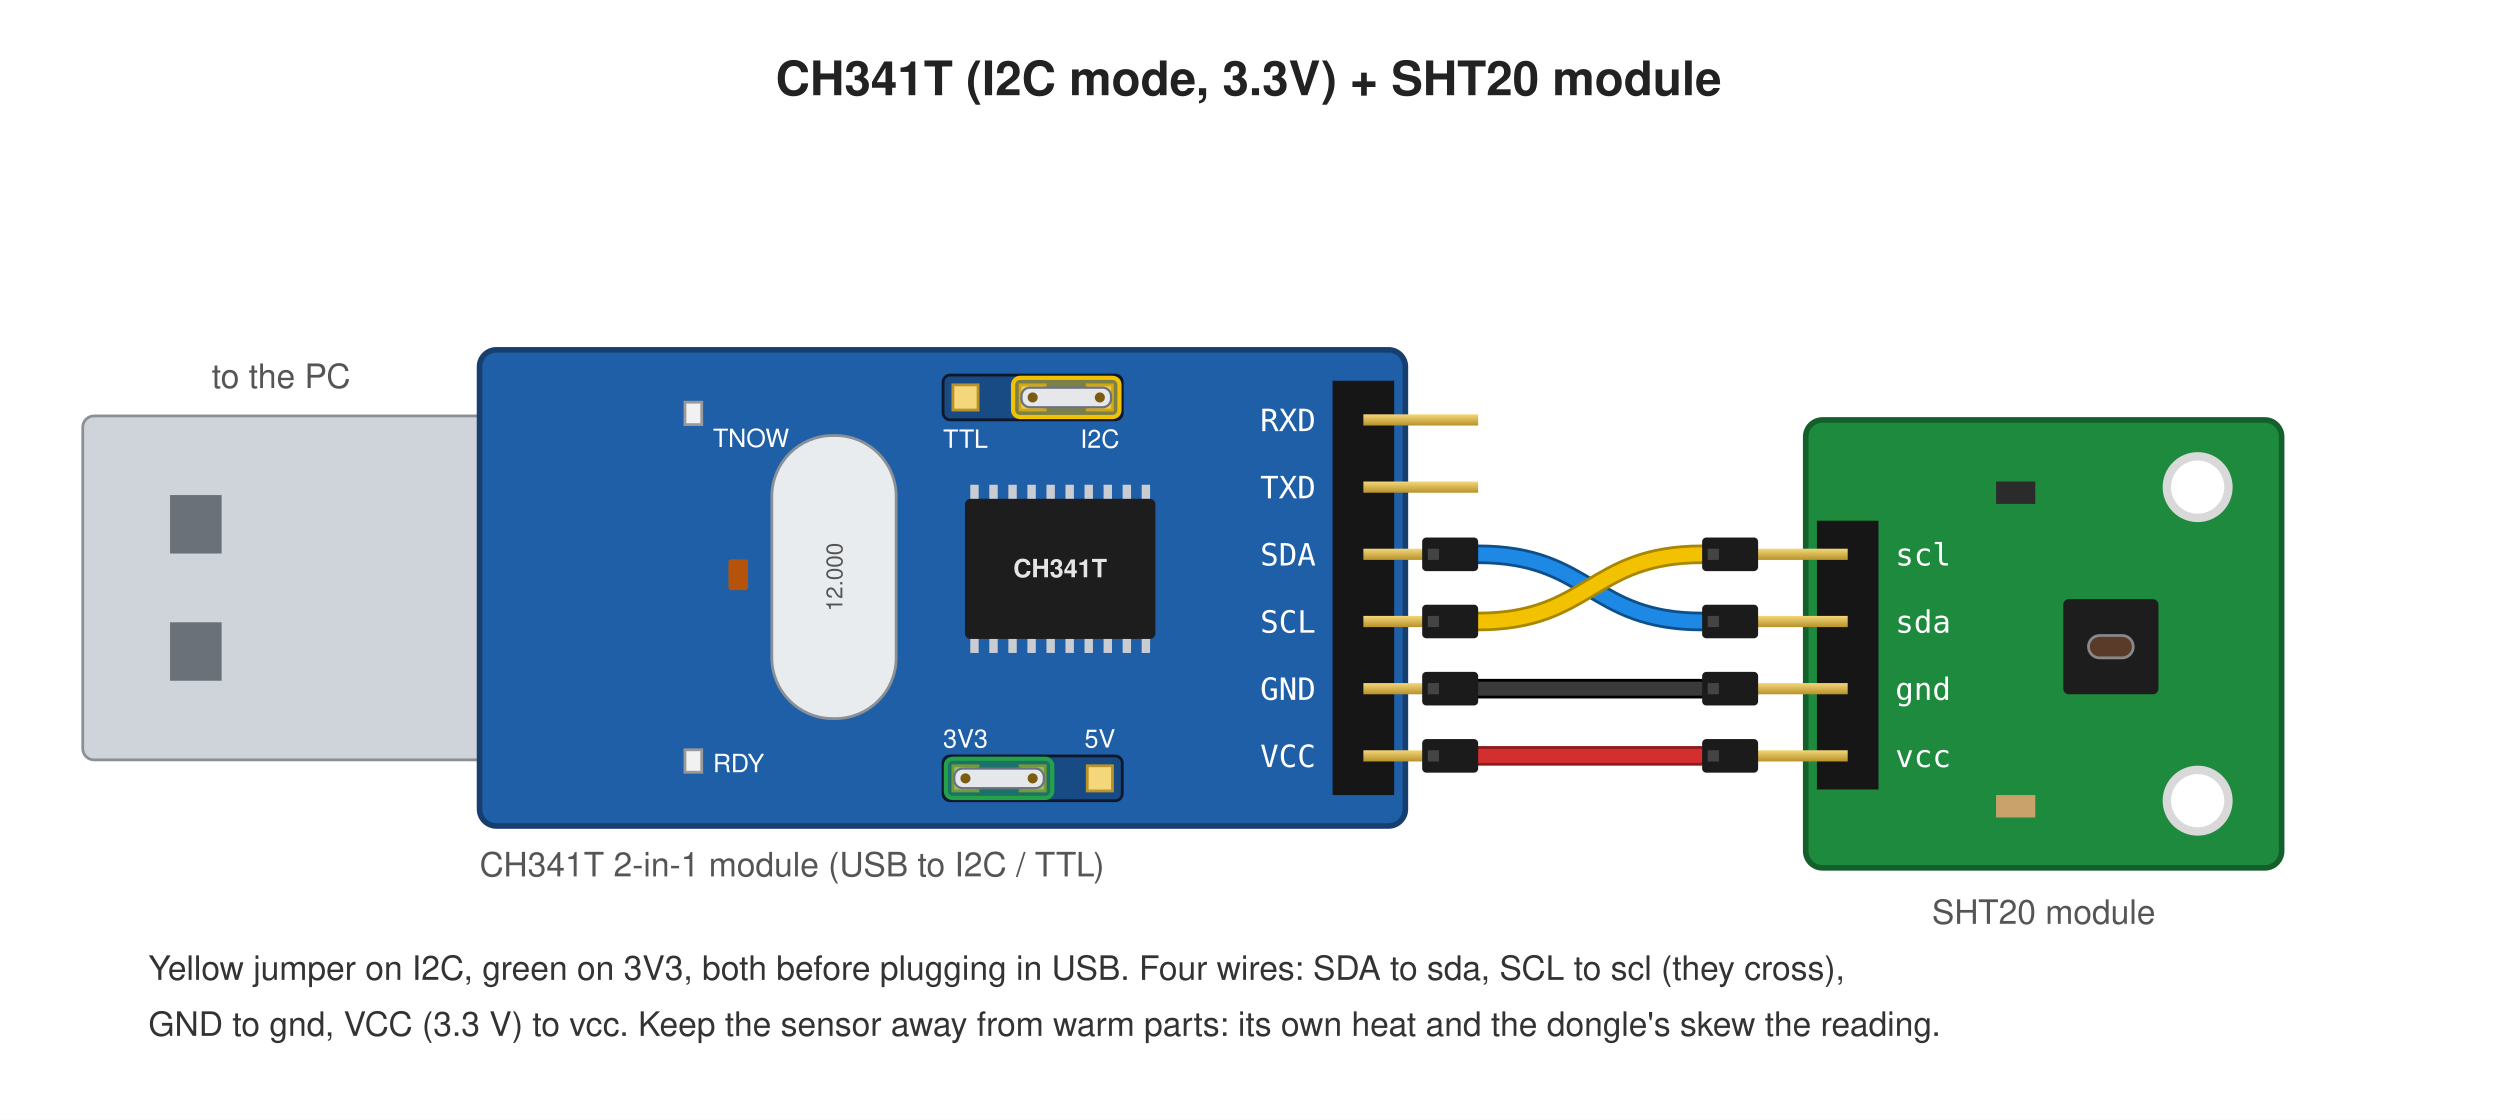
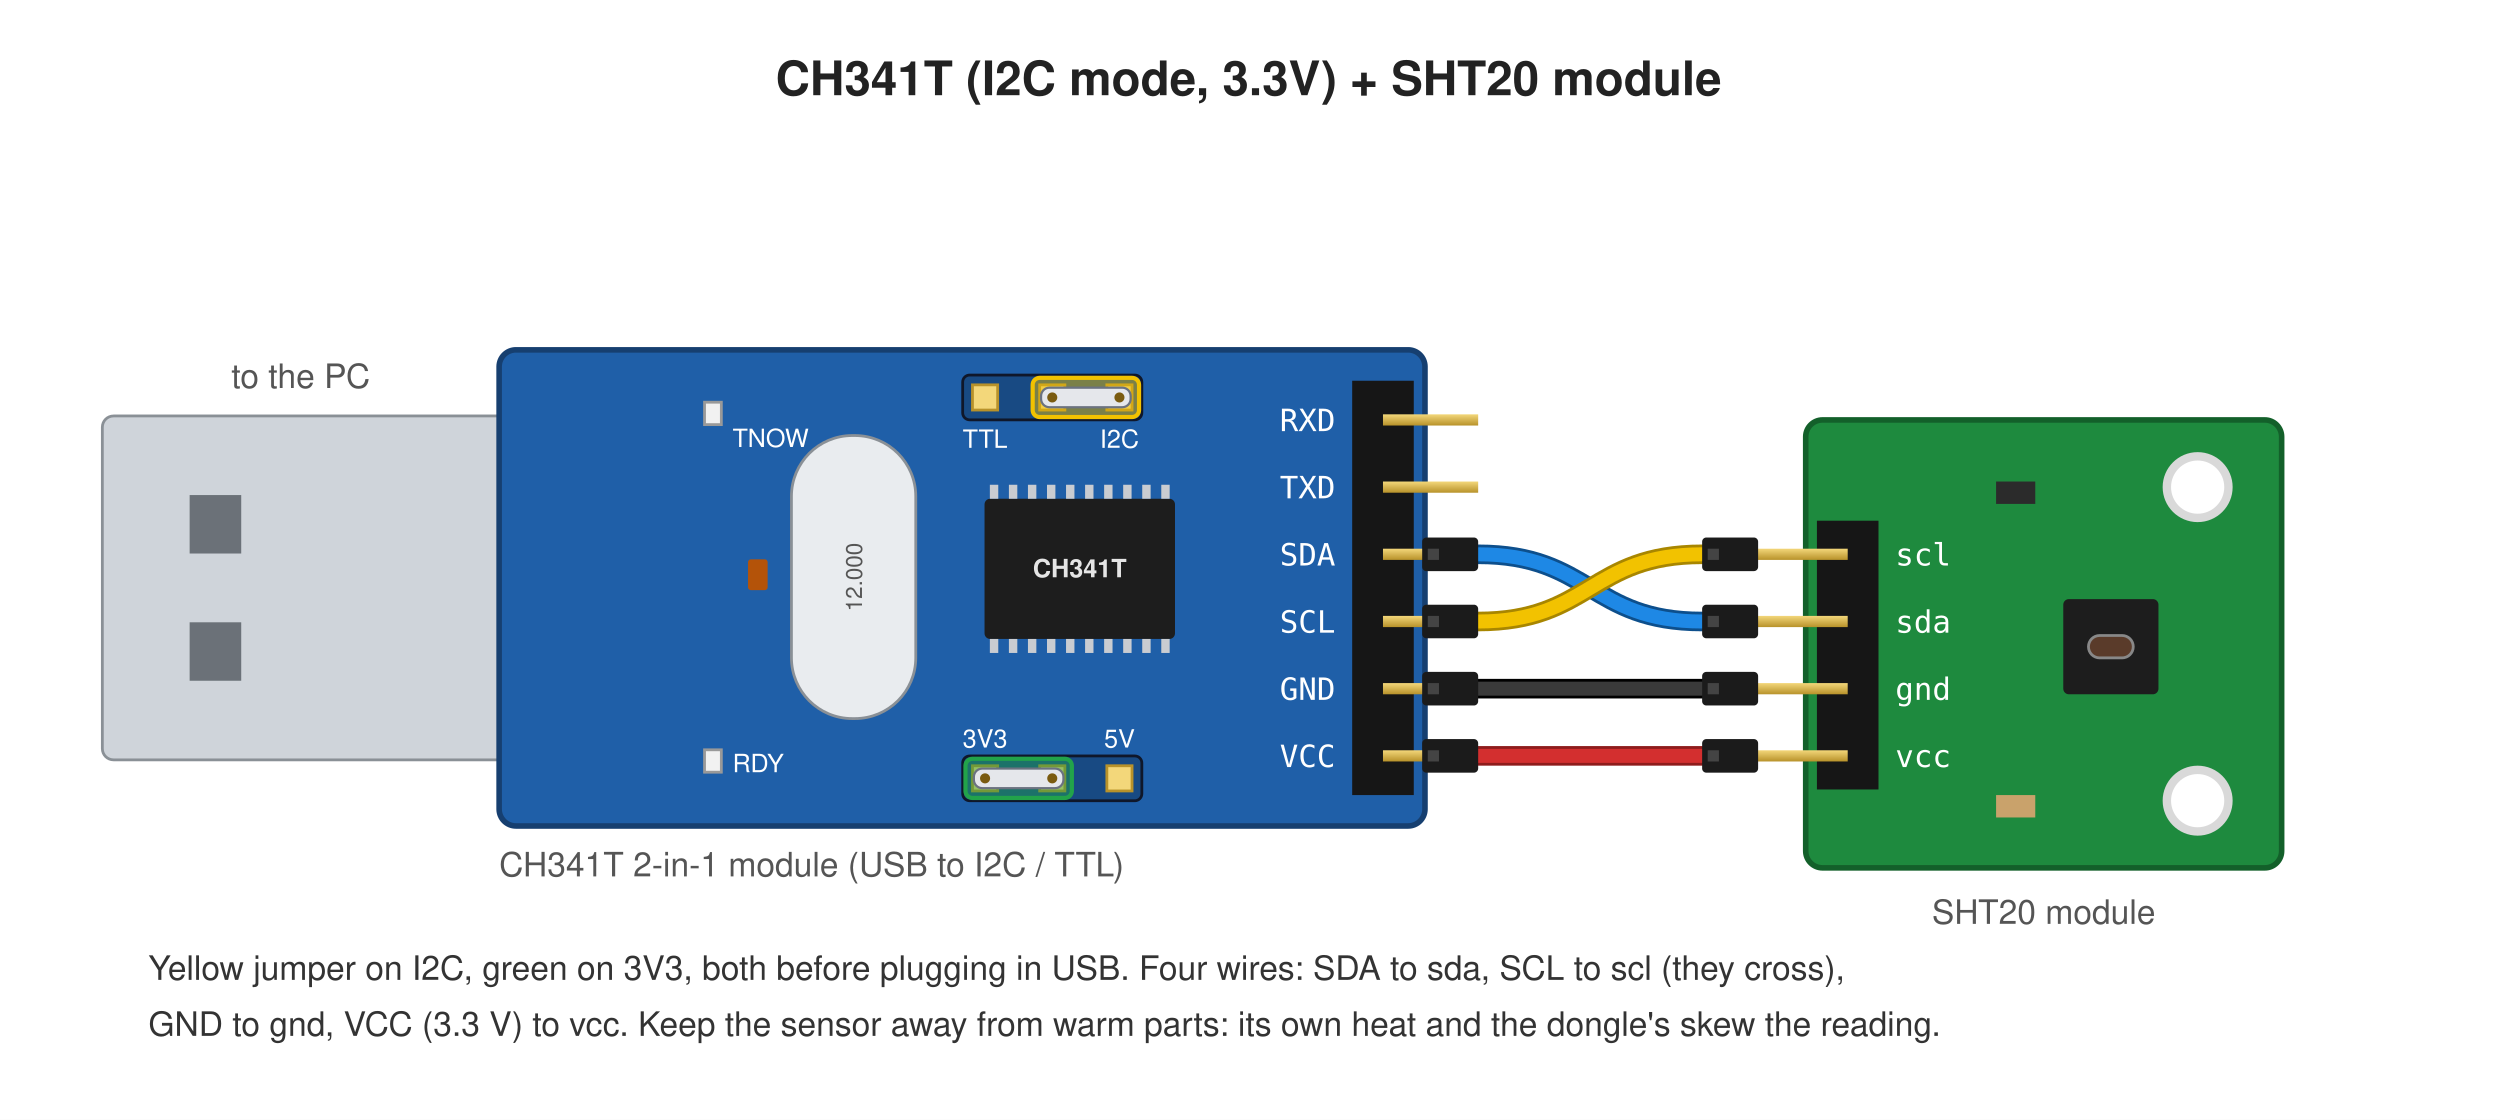
<svg xmlns="http://www.w3.org/2000/svg" viewBox="0 0 893 400" width="893" height="400" font-family="Helvetica, Arial, sans-serif">
  <style>@media (prefers-color-scheme: dark) { .bg { fill-opacity: 0.85 } }</style>
  <defs>
    <linearGradient id="metal" x1="0" y1="0" x2="0" y2="1">
      <stop offset="0" stop-color="#e9ecef" />
      <stop offset="0.5" stop-color="#b8bec5" />
      <stop offset="1" stop-color="#d9dde1" />
    </linearGradient>
    <linearGradient id="pin" x1="0" y1="0" x2="0" y2="1">
      <stop offset="0" stop-color="#f3d77a" />
      <stop offset="1" stop-color="#b8922a" />
    </linearGradient>
    <g id="dupont">
      <rect x="0" y="-6" width="20" height="12" rx="1.5" fill="#1b1b1b" />
      <rect x="2" y="-2" width="4" height="4" fill="#444" />
    </g>
  </defs>
  <rect class="bg" width="893" height="400" fill="#ffffff" />
  <text x="446" y="34" text-anchor="middle" font-size="17" font-weight="bold" fill="#222">CH341T (I2C mode, 3.3V) + SHT20 module</text>
-   <text x="100.425" y="138.583" text-anchor="middle" font-size="12" fill="#555">to the PC</text>
-   <rect x="29.559" y="148.583" width="179.528" height="122.835" rx="4" fill="#cfd4da" stroke="#8a9096" />
-   <rect x="60.74" y="176.835" width="18.425" height="20.882" fill="#6b7178" />
-   <rect x="60.74" y="222.283" width="18.425" height="20.882" fill="#6b7178" />
-   <rect x="171.291" y="124.961" width="330.709" height="170.079" rx="6" fill="#1f5fa8" stroke="#163f70" stroke-width="2" />
-   <text x="171.291" y="313.039" font-size="12" fill="#555">CH341T 2-in-1 module (USB to I2C / TTL)</text>
-   <rect x="476.0" y="136.0" width="22" height="148.0" fill="#161616" />
+   <text x="107.425" y="138.583" text-anchor="middle" font-size="12" fill="#555">to the PC</text>
+   <rect x="36.559" y="148.583" width="179.528" height="122.835" rx="4" fill="#cfd4da" stroke="#8a9096" />
+   <rect x="67.74" y="176.835" width="18.425" height="20.882" fill="#6b7178" />
+   <rect x="67.74" y="222.283" width="18.425" height="20.882" fill="#6b7178" />
+   <rect x="178.291" y="124.961" width="330.709" height="170.079" rx="6" fill="#1f5fa8" stroke="#163f70" stroke-width="2" />
+   <text x="178.291" y="313.039" font-size="12" fill="#555">CH341T 2-in-1 module (USB to I2C / TTL)</text>
+   <rect x="483.0" y="136.0" width="22" height="148.0" fill="#161616" />
  <g fill="url(#pin)">
-     <rect x="487.0" y="148.0" width="41.0" height="4" />
-     <rect x="487.0" y="172.0" width="41.0" height="4" />
-     <rect x="487.0" y="196.0" width="41.0" height="4" />
-     <rect x="487.0" y="220.0" width="41.0" height="4" />
-     <rect x="487.0" y="244.0" width="41.0" height="4" />
-     <rect x="487.0" y="268.0" width="41.0" height="4" />
+     <rect x="494.0" y="148.0" width="34.0" height="4" />
+     <rect x="494.0" y="172.0" width="34.0" height="4" />
+     <rect x="494.0" y="196.0" width="34.0" height="4" />
+     <rect x="494.0" y="220.0" width="34.0" height="4" />
+     <rect x="494.0" y="244.0" width="34.0" height="4" />
+     <rect x="494.0" y="268.0" width="34.0" height="4" />
  </g>
  <g font-size="11" fill="#fff" font-family="Menlo, Consolas, monospace" text-anchor="end">
-     <text x="470.0" y="154.0">RXD</text>
-     <text x="470.0" y="178.0">TXD</text>
-     <text x="470.0" y="202.0">SDA</text>
-     <text x="470.0" y="226.0">SCL</text>
-     <text x="470.0" y="250.0">GND</text>
-     <text x="470.0" y="274.0">VCC</text>
+     <text x="477.0" y="154.0">RXD</text>
+     <text x="477.0" y="178.0">TXD</text>
+     <text x="477.0" y="202.0">SDA</text>
+     <text x="477.0" y="226.0">SCL</text>
+     <text x="477.0" y="250.0">GND</text>
+     <text x="477.0" y="274.0">VCC</text>
  </g>
-   <rect x="344.677" y="178.157" width="68.031" height="50.079" rx="2" fill="#1d1d1d" />
-   <rect x="346.579" y="173.157" width="3" height="5" fill="#c9ccd1" />
-   <rect x="346.579" y="228.236" width="3" height="5" fill="#c9ccd1" />
-   <rect x="353.382" y="173.157" width="3" height="5" fill="#c9ccd1" />
-   <rect x="353.382" y="228.236" width="3" height="5" fill="#c9ccd1" />
-   <rect x="360.185" y="173.157" width="3" height="5" fill="#c9ccd1" />
-   <rect x="360.185" y="228.236" width="3" height="5" fill="#c9ccd1" />
-   <rect x="366.988" y="173.157" width="3" height="5" fill="#c9ccd1" />
-   <rect x="366.988" y="228.236" width="3" height="5" fill="#c9ccd1" />
-   <rect x="373.791" y="173.157" width="3" height="5" fill="#c9ccd1" />
-   <rect x="373.791" y="228.236" width="3" height="5" fill="#c9ccd1" />
-   <rect x="380.594" y="173.157" width="3" height="5" fill="#c9ccd1" />
-   <rect x="380.594" y="228.236" width="3" height="5" fill="#c9ccd1" />
-   <rect x="387.398" y="173.157" width="3" height="5" fill="#c9ccd1" />
-   <rect x="387.398" y="228.236" width="3" height="5" fill="#c9ccd1" />
-   <rect x="394.201" y="173.157" width="3" height="5" fill="#c9ccd1" />
-   <rect x="394.201" y="228.236" width="3" height="5" fill="#c9ccd1" />
-   <rect x="401.004" y="173.157" width="3" height="5" fill="#c9ccd1" />
-   <rect x="401.004" y="228.236" width="3" height="5" fill="#c9ccd1" />
-   <rect x="407.807" y="173.157" width="3" height="5" fill="#c9ccd1" />
-   <rect x="407.807" y="228.236" width="3" height="5" fill="#c9ccd1" />
-   <text x="378.693" y="206.197" text-anchor="middle" font-size="9" font-weight="bold" fill="#e5e5e5">CH341T</text>
-   <rect x="275.701" y="155.575" width="44.409" height="101.102" rx="21.732" fill="#e9ecef" stroke="#8a9096" />
-   <text transform="translate(300.9055 206.126) rotate(-90)" text-anchor="middle" font-size="8" fill="#555">12.000</text>
-   <rect x="260.197" y="199.795" width="7" height="11" rx="1" fill="#b45309" />
-   <rect x="336.866" y="133.969" width="64" height="16" rx="2.5" fill="#000" fill-opacity="0.22" stroke="#0f172a" stroke-width="1" />
-   <rect x="388.366" y="137.469" width="9" height="9" fill="#f3d77a" stroke="#b8922a" />
-   <rect x="364.366" y="137.469" width="9" height="9" fill="#f3d77a" stroke="#b8922a" />
-   <rect x="340.366" y="137.469" width="9" height="9" fill="#f3d77a" stroke="#b8922a" />
-   <rect x="361.866" y="134.969" width="38" height="14" rx="2.5" fill="#f2c200" fill-opacity="0.45" stroke="#f2c200" stroke-width="1.5" />
-   <rect x="364.866" y="138.469" width="32" height="7" rx="3" fill="#e5e7eb" stroke="#6b7280" stroke-width="0.8" />
-   <circle cx="368.866" cy="141.969" r="1.8" fill="#7a5b10" />
-   <circle cx="392.866" cy="141.969" r="1.8" fill="#7a5b10" />
-   <rect x="336.866" y="270.031" width="64" height="16" rx="2.5" fill="#000" fill-opacity="0.22" stroke="#0f172a" stroke-width="1" />
-   <rect x="388.366" y="273.531" width="9" height="9" fill="#f3d77a" stroke="#b8922a" />
-   <rect x="364.366" y="273.531" width="9" height="9" fill="#f3d77a" stroke="#b8922a" />
-   <rect x="340.366" y="273.531" width="9" height="9" fill="#f3d77a" stroke="#b8922a" />
-   <rect x="337.866" y="271.031" width="38" height="14" rx="2.5" fill="#22a34a" fill-opacity="0.45" stroke="#22a34a" stroke-width="1.5" />
-   <rect x="340.866" y="274.531" width="32" height="7" rx="3" fill="#e5e7eb" stroke="#6b7280" stroke-width="0.8" />
-   <circle cx="344.866" cy="278.031" r="1.8" fill="#7a5b10" />
-   <circle cx="368.866" cy="278.031" r="1.8" fill="#7a5b10" />
-   <text x="392.866" y="159.969" text-anchor="middle" font-size="9" fill="#fff">I2C</text>
-   <text x="344.866" y="159.969" text-anchor="middle" font-size="9" fill="#fff">TTL</text>
-   <text x="392.866" y="267.031" text-anchor="middle" font-size="9" fill="#fff">5V</text>
-   <text x="344.866" y="267.031" text-anchor="middle" font-size="9" fill="#fff">3V3</text>
-   <rect x="244.661" y="143.669" width="6" height="8" fill="#f1f1f1" stroke="#999" />
-   <text x="254.661" y="159.669" font-size="9" fill="#fff">TNOW</text>
-   <rect x="244.661" y="267.827" width="6" height="8" fill="#f1f1f1" stroke="#999" />
-   <text x="254.661" y="275.827" font-size="9" fill="#fff">RDY</text>
+   <rect x="351.677" y="178.157" width="68.031" height="50.079" rx="2" fill="#1d1d1d" />
+   <rect x="353.579" y="173.157" width="3" height="5" fill="#c9ccd1" />
+   <rect x="353.579" y="228.236" width="3" height="5" fill="#c9ccd1" />
+   <rect x="360.382" y="173.157" width="3" height="5" fill="#c9ccd1" />
+   <rect x="360.382" y="228.236" width="3" height="5" fill="#c9ccd1" />
+   <rect x="367.185" y="173.157" width="3" height="5" fill="#c9ccd1" />
+   <rect x="367.185" y="228.236" width="3" height="5" fill="#c9ccd1" />
+   <rect x="373.988" y="173.157" width="3" height="5" fill="#c9ccd1" />
+   <rect x="373.988" y="228.236" width="3" height="5" fill="#c9ccd1" />
+   <rect x="380.791" y="173.157" width="3" height="5" fill="#c9ccd1" />
+   <rect x="380.791" y="228.236" width="3" height="5" fill="#c9ccd1" />
+   <rect x="387.594" y="173.157" width="3" height="5" fill="#c9ccd1" />
+   <rect x="387.594" y="228.236" width="3" height="5" fill="#c9ccd1" />
+   <rect x="394.398" y="173.157" width="3" height="5" fill="#c9ccd1" />
+   <rect x="394.398" y="228.236" width="3" height="5" fill="#c9ccd1" />
+   <rect x="401.201" y="173.157" width="3" height="5" fill="#c9ccd1" />
+   <rect x="401.201" y="228.236" width="3" height="5" fill="#c9ccd1" />
+   <rect x="408.004" y="173.157" width="3" height="5" fill="#c9ccd1" />
+   <rect x="408.004" y="228.236" width="3" height="5" fill="#c9ccd1" />
+   <rect x="414.807" y="173.157" width="3" height="5" fill="#c9ccd1" />
+   <rect x="414.807" y="228.236" width="3" height="5" fill="#c9ccd1" />
+   <text x="385.693" y="206.197" text-anchor="middle" font-size="9" font-weight="bold" fill="#e5e5e5">CH341T</text>
+   <rect x="282.701" y="155.575" width="44.409" height="101.102" rx="21.732" fill="#e9ecef" stroke="#8a9096" />
+   <text transform="translate(307.9055 206.126) rotate(-90)" text-anchor="middle" font-size="8" fill="#555">12.000</text>
+   <rect x="267.197" y="199.795" width="7" height="11" rx="1" fill="#b45309" />
+   <rect x="343.866" y="133.969" width="64" height="16" rx="2.5" fill="#000" fill-opacity="0.22" stroke="#0f172a" stroke-width="1" />
+   <rect x="395.366" y="137.469" width="9" height="9" fill="#f3d77a" stroke="#b8922a" />
+   <rect x="371.366" y="137.469" width="9" height="9" fill="#f3d77a" stroke="#b8922a" />
+   <rect x="347.366" y="137.469" width="9" height="9" fill="#f3d77a" stroke="#b8922a" />
+   <rect x="368.866" y="134.969" width="38" height="14" rx="2.5" fill="#f2c200" fill-opacity="0.45" stroke="#f2c200" stroke-width="1.5" />
+   <rect x="371.866" y="138.469" width="32" height="7" rx="3" fill="#e5e7eb" stroke="#6b7280" stroke-width="0.8" />
+   <circle cx="375.866" cy="141.969" r="1.8" fill="#7a5b10" />
+   <circle cx="399.866" cy="141.969" r="1.8" fill="#7a5b10" />
+   <rect x="343.866" y="270.031" width="64" height="16" rx="2.5" fill="#000" fill-opacity="0.22" stroke="#0f172a" stroke-width="1" />
+   <rect x="395.366" y="273.531" width="9" height="9" fill="#f3d77a" stroke="#b8922a" />
+   <rect x="371.366" y="273.531" width="9" height="9" fill="#f3d77a" stroke="#b8922a" />
+   <rect x="347.366" y="273.531" width="9" height="9" fill="#f3d77a" stroke="#b8922a" />
+   <rect x="344.866" y="271.031" width="38" height="14" rx="2.5" fill="#22a34a" fill-opacity="0.45" stroke="#22a34a" stroke-width="1.5" />
+   <rect x="347.866" y="274.531" width="32" height="7" rx="3" fill="#e5e7eb" stroke="#6b7280" stroke-width="0.8" />
+   <circle cx="351.866" cy="278.031" r="1.8" fill="#7a5b10" />
+   <circle cx="375.866" cy="278.031" r="1.8" fill="#7a5b10" />
+   <text x="399.866" y="159.969" text-anchor="middle" font-size="9" fill="#fff">I2C</text>
+   <text x="351.866" y="159.969" text-anchor="middle" font-size="9" fill="#fff">TTL</text>
+   <text x="399.866" y="267.031" text-anchor="middle" font-size="9" fill="#fff">5V</text>
+   <text x="351.866" y="267.031" text-anchor="middle" font-size="9" fill="#fff">3V3</text>
+   <rect x="251.661" y="143.669" width="6" height="8" fill="#f1f1f1" stroke="#999" />
+   <text x="261.661" y="159.669" font-size="9" fill="#fff">TNOW</text>
+   <rect x="251.661" y="267.827" width="6" height="8" fill="#f1f1f1" stroke="#999" />
+   <text x="261.661" y="275.827" font-size="9" fill="#fff">RDY</text>
  <g transform="translate(33 0)">
    <rect x="612" y="150" width="170" height="160" rx="6" fill="#1e8a3e" stroke="#13602a" stroke-width="2" />
    <circle cx="752" cy="174" r="11" fill="#fff" stroke="#d9d9d9" stroke-width="3" />
    <circle cx="752" cy="286" r="11" fill="#fff" stroke="#d9d9d9" stroke-width="3" />
    <rect x="616" y="186" width="22" height="96" fill="#161616" />
    <g fill="url(#pin)">
      <rect x="593" y="196" width="34" height="4" />
      <rect x="593" y="220" width="34" height="4" />
      <rect x="593" y="244" width="34" height="4" />
      <rect x="593" y="268" width="34" height="4" />
    </g>
    <g font-size="11" fill="#fff" font-family="Menlo, Consolas, monospace">
      <text x="644" y="202">scl</text>
      <text x="644" y="226">sda</text>
      <text x="644" y="250">gnd</text>
      <text x="644" y="274">vcc</text>
    </g>
    <rect x="704" y="214" width="34" height="34" rx="2" fill="#1d1d1d" />
    <rect x="713" y="227" width="16" height="8" rx="4" fill="#5a3b2a" stroke="#888" />
    <rect x="680" y="172" width="14" height="8" fill="#2b2b2b" />
    <rect x="680" y="284" width="14" height="8" fill="#c9a26b" />
    <text x="697" y="330" text-anchor="middle" font-size="12" fill="#555">SHT20 module</text>
    <g stroke-linecap="round" fill="none">
      <path d="M495 198 C 535 198, 535 222, 575 222" stroke="#0d4f8c" stroke-width="7" />
      <path d="M495 198 C 535 198, 535 222, 575 222" stroke="#1e88e5" stroke-width="5" />
      <path d="M495 222 C 535 222, 535 198, 575 198" stroke="#a88600" stroke-width="7" />
      <path d="M495 222 C 535 222, 535 198, 575 198" stroke="#f2c200" stroke-width="5" />
      <path d="M495 246 H 575" stroke="#000" stroke-width="7" />
      <path d="M495 246 H 575" stroke="#3a3a3a" stroke-width="5" />
      <path d="M495 270 H 575" stroke="#8e1c1c" stroke-width="7" />
      <path d="M495 270 H 575" stroke="#d32f2f" stroke-width="5" />
    </g>
    <use href="#dupont" x="475" y="198" />
    <use href="#dupont" x="475" y="222" />
    <use href="#dupont" x="475" y="246" />
    <use href="#dupont" x="475" y="270" />
    <use href="#dupont" x="575" y="198" />
    <use href="#dupont" x="575" y="222" />
    <use href="#dupont" x="575" y="246" />
    <use href="#dupont" x="575" y="270" />
    <g font-size="12" fill="#333">
      <text x="20" y="350">Yellow jumper on I2C, green on 3V3, both before plugging in USB. Four wires: SDA to sda, SCL to scl (they cross),</text>
      <text x="20" y="370">GND to gnd, VCC (3.3 V) to vcc. Keep the sensor away from warm parts: its own heat and the dongle's skew the reading.</text>
    </g>
  </g>
</svg>
